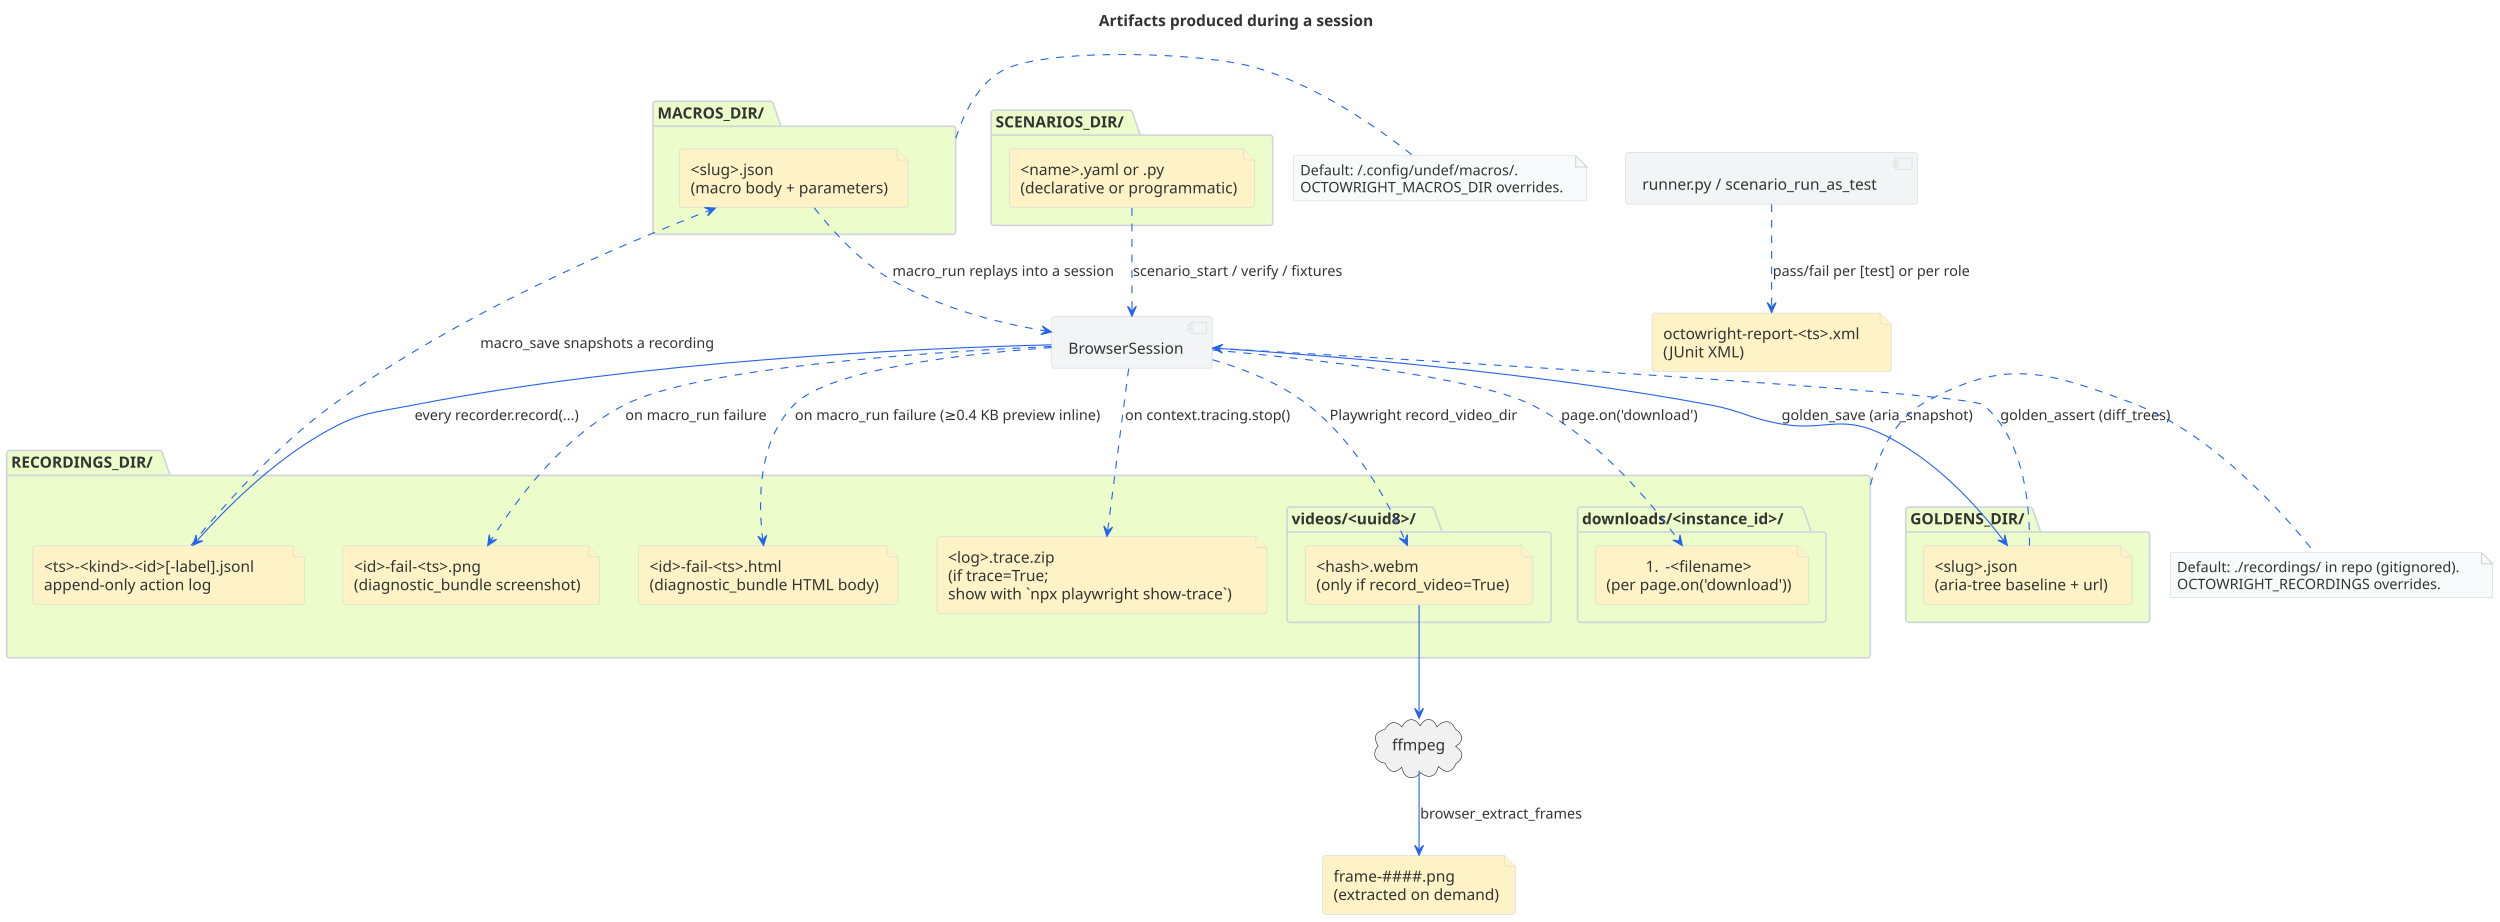
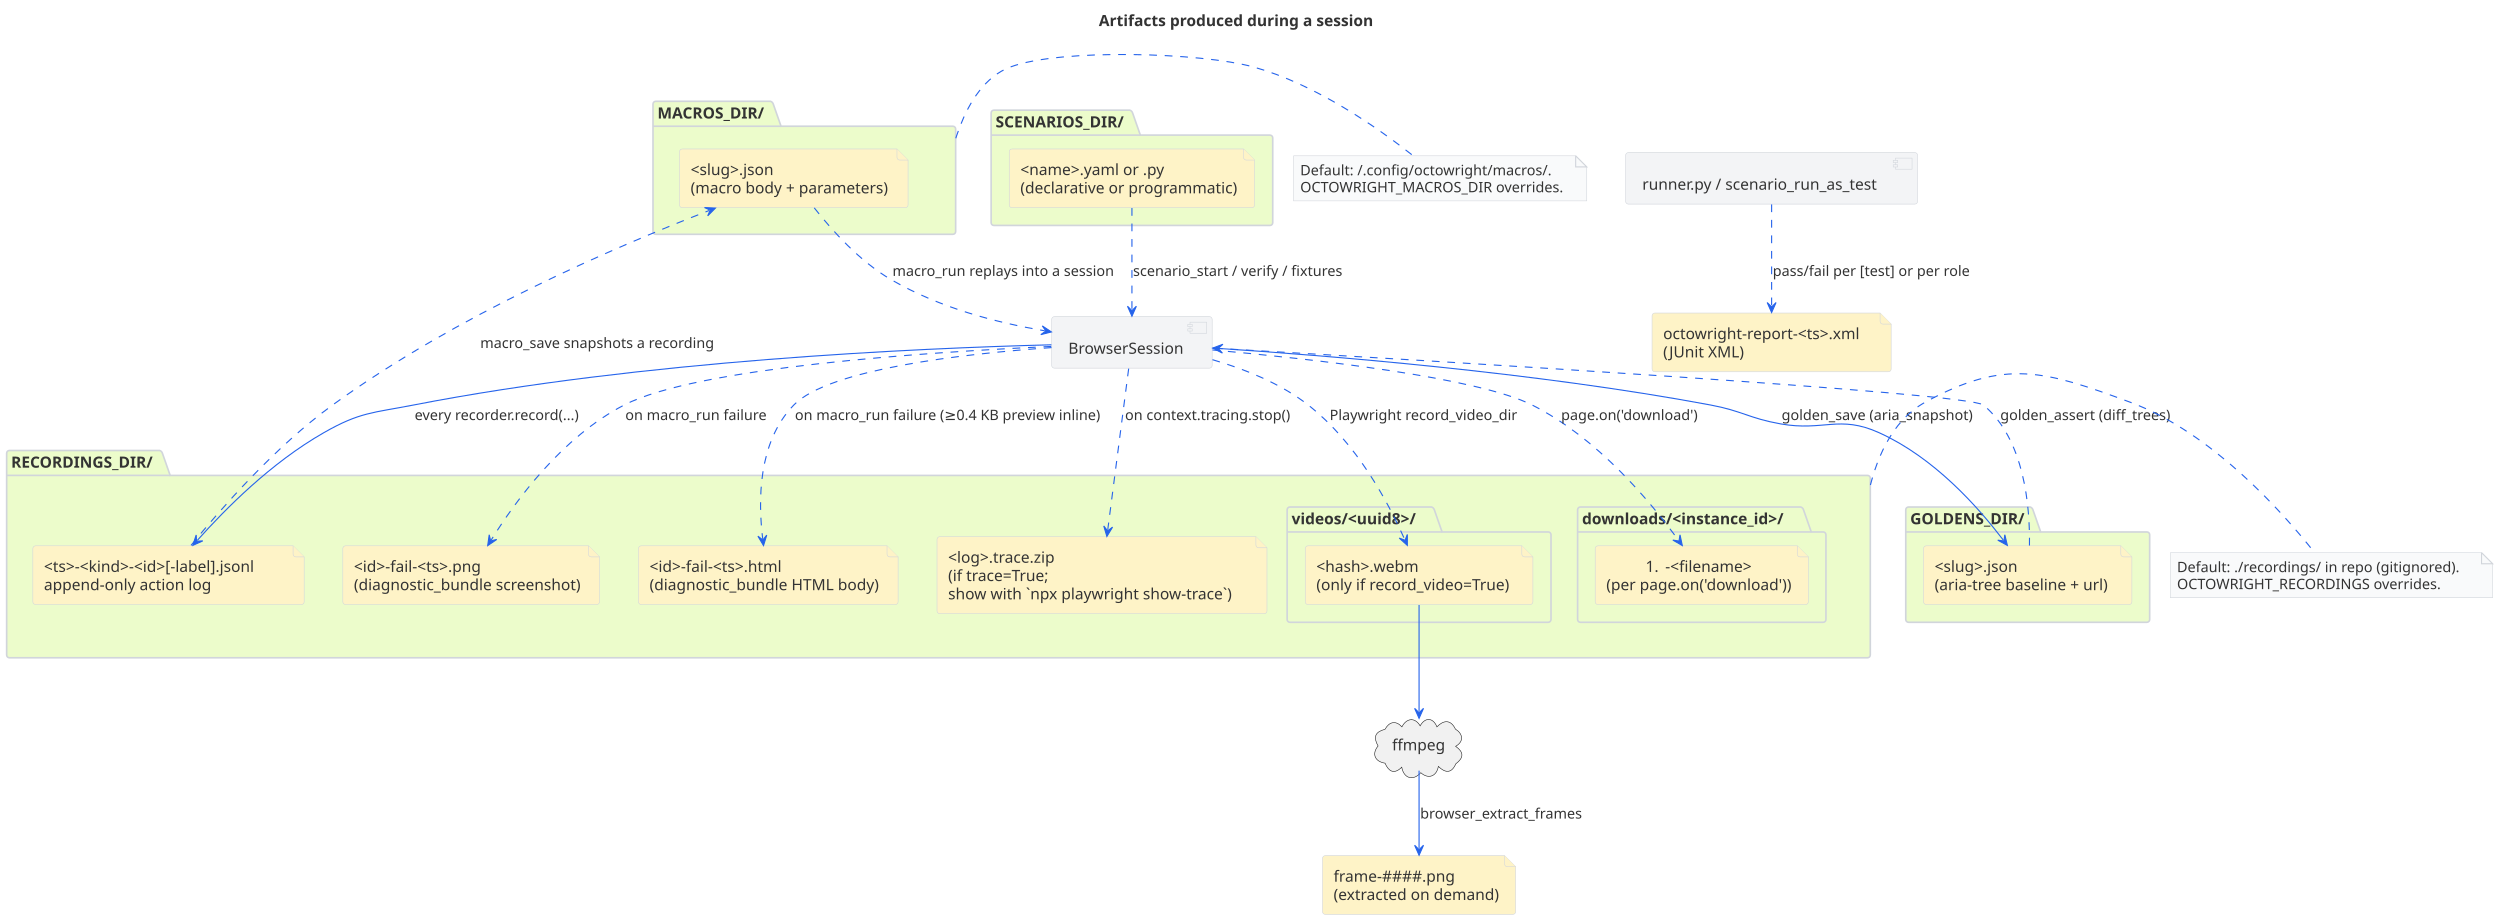
<svg xmlns="http://www.w3.org/2000/svg" contentStyleType="text/css" data-diagram-type="DESCRIPTION" height="831px" preserveAspectRatio="none" style="width:2255px;height:831px;background:#FFFFFF;" version="1.1" viewBox="0 0 2255 831" width="2255px" zoomAndPan="magnify">
  <defs />
  <g>
    <g class="title" data-source-line="5">
      <text fill="#333333" font-family="sans-serif" font-size="14" font-weight="bold" lengthAdjust="spacing" textLength="259.103" x="991.128" y="23.535">Artifacts produced during a session</text>
    </g>
    <g class="cluster" data-qualified-name="REC" data-source-line="21" id="ent0003">
      <path d="M8.5,406.328 L143.983,406.328 A3.75,3.75 0 0 1 146.483,408.828 L153.483,428.817 L1684.5,428.817 A2.5,2.5 0 0 1 1687,431.317 L1687,590.808 A2.5,2.5 0 0 1 1684.5,593.308 L8.5,593.308 A2.5,2.5 0 0 1 6,590.808 L6,408.828 A2.5,2.5 0 0 1 8.5,406.328" fill="#ECFCCB" style="stroke:#D1D5DB;stroke-width:1.5;" />
      <line style="stroke:#D1D5DB;stroke-width:1.5;" x1="6" x2="153.483" y1="428.817" y2="428.817" />
      <text fill="#333333" font-family="sans-serif" font-size="14" font-weight="bold" lengthAdjust="spacing" textLength="134.483" x="10" y="421.863">RECORDINGS_DIR/</text>
    </g>
    <g class="cluster" data-qualified-name="REC.VDIR" data-source-line="23" id="ent0005">
      <path d="M1163.5,457.328 L1291.252,457.328 A3.75,3.75 0 0 1 1293.752,459.828 L1300.752,479.817 L1396.5,479.817 A2.5,2.5 0 0 1 1399,482.317 L1399,558.808 A2.5,2.5 0 0 1 1396.5,561.308 L1163.5,561.308 A2.5,2.5 0 0 1 1161,558.808 L1161,459.828 A2.5,2.5 0 0 1 1163.5,457.328" fill="#ECFCCB" style="stroke:#D1D5DB;stroke-width:1.5;" />
      <line style="stroke:#D1D5DB;stroke-width:1.5;" x1="1161" x2="1300.752" y1="479.817" y2="479.817" />
      <text fill="#333333" font-family="sans-serif" font-size="14" font-weight="bold" lengthAdjust="spacing" textLength="126.752" x="1165" y="472.863">videos/&lt;uuid8&gt;/</text>
    </g>
    <g class="cluster" data-qualified-name="REC.DLDIR" data-source-line="26" id="ent0007">
      <path d="M1425.5,457.328 L1624.257,457.328 A3.75,3.75 0 0 1 1626.757,459.828 L1633.757,479.817 L1644.5,479.817 A2.5,2.5 0 0 1 1647,482.317 L1647,558.808 A2.5,2.5 0 0 1 1644.5,561.308 L1425.5,561.308 A2.5,2.5 0 0 1 1423,558.808 L1423,459.828 A2.5,2.5 0 0 1 1425.5,457.328" fill="#ECFCCB" style="stroke:#D1D5DB;stroke-width:1.5;" />
      <line style="stroke:#D1D5DB;stroke-width:1.5;" x1="1423" x2="1633.757" y1="479.817" y2="479.817" />
      <text fill="#333333" font-family="sans-serif" font-size="14" font-weight="bold" lengthAdjust="spacing" textLength="197.757" x="1427" y="472.863">downloads/&lt;instance_id&gt;/</text>
    </g>
    <g class="cluster" data-qualified-name="MAC" data-source-line="34" id="ent0012">
      <path d="M591.5,91.378 L694.991,91.378 A3.75,3.75 0 0 1 697.491,93.878 L704.491,113.867 L859.5,113.867 A2.5,2.5 0 0 1 862,116.367 L862,208.848 A2.5,2.5 0 0 1 859.5,211.348 L591.5,211.348 A2.5,2.5 0 0 1 589,208.848 L589,93.878 A2.5,2.5 0 0 1 591.5,91.378" fill="#ECFCCB" style="stroke:#D1D5DB;stroke-width:1.5;" />
      <line style="stroke:#D1D5DB;stroke-width:1.5;" x1="589" x2="704.491" y1="113.867" y2="113.867" />
      <text fill="#333333" font-family="sans-serif" font-size="14" font-weight="bold" lengthAdjust="spacing" textLength="102.491" x="593" y="106.913">MACROS_DIR/</text>
    </g>
    <g class="cluster" data-qualified-name="GOLD" data-source-line="38" id="ent0014">
      <path d="M1721.5,457.328 L1831.191,457.328 A3.75,3.75 0 0 1 1833.691,459.828 L1840.691,479.817 L1936.5,479.817 A2.5,2.5 0 0 1 1939,482.317 L1939,558.808 A2.5,2.5 0 0 1 1936.5,561.308 L1721.5,561.308 A2.5,2.5 0 0 1 1719,558.808 L1719,459.828 A2.5,2.5 0 0 1 1721.5,457.328" fill="#ECFCCB" style="stroke:#D1D5DB;stroke-width:1.5;" />
      <line style="stroke:#D1D5DB;stroke-width:1.5;" x1="1719" x2="1840.691" y1="479.817" y2="479.817" />
      <text fill="#333333" font-family="sans-serif" font-size="14" font-weight="bold" lengthAdjust="spacing" textLength="108.691" x="1723" y="472.863">GOLDENS_DIR/</text>
    </g>
    <g class="cluster" data-qualified-name="SCN" data-source-line="42" id="ent0016">
      <path d="M896.5,99.378 L1019.091,99.378 A3.75,3.75 0 0 1 1021.591,101.878 L1028.591,121.867 L1145.5,121.867 A2.5,2.5 0 0 1 1148,124.367 L1148,200.848 A2.5,2.5 0 0 1 1145.5,203.348 L896.5,203.348 A2.5,2.5 0 0 1 894,200.848 L894,101.878 A2.5,2.5 0 0 1 896.5,99.378" fill="#ECFCCB" style="stroke:#D1D5DB;stroke-width:1.5;" />
      <line style="stroke:#D1D5DB;stroke-width:1.5;" x1="894" x2="1028.591" y1="121.867" y2="121.867" />
      <text fill="#333333" font-family="sans-serif" font-size="14" font-weight="bold" lengthAdjust="spacing" textLength="121.591" x="898" y="114.913">SCENARIOS_DIR/</text>
    </g>
    <g class="entity" data-qualified-name="REC.JSONL" data-source-line="22" id="ent0004">
      <path d="M29.63,494.828 L29.63,542.805 A2.5,2.5 0 0 0 32.13,545.305 L271.868,545.305 A2.5,2.5 0 0 0 274.368,542.805 L274.368,502.328 L264.368,492.328 L32.13,492.328 A2.5,2.5 0 0 0 29.63,494.828" fill="#FEF3C7" style="stroke:#D1D5DB;stroke-width:0.5;" />
      <path d="M264.368,492.328 L264.368,499.828 A2.5,2.5 0 0 0 266.868,502.328 L274.368,502.328" fill="#FEF3C7" style="stroke:#D1D5DB;stroke-width:0.5;" />
      <text fill="#333333" font-family="sans-serif" font-size="14" lengthAdjust="spacing" textLength="224.738" x="39.63" y="515.863">&lt;ts&gt;-&lt;kind&gt;-&lt;id&gt;[-label].jsonl</text>
      <text fill="#333333" font-family="sans-serif" font-size="14" lengthAdjust="spacing" textLength="159.113" x="39.63" y="532.352">append-only action log</text>
    </g>
    <g class="entity" data-qualified-name="REC.FAILPNG" data-source-line="29" id="ent0009">
      <path d="M309.22,494.828 L309.22,542.805 A2.5,2.5 0 0 0 311.72,545.305 L538.285,545.305 A2.5,2.5 0 0 0 540.785,542.805 L540.785,502.328 L530.785,492.328 L311.72,492.328 A2.5,2.5 0 0 0 309.22,494.828" fill="#FEF3C7" style="stroke:#D1D5DB;stroke-width:0.5;" />
      <path d="M530.785,492.328 L530.785,499.828 A2.5,2.5 0 0 0 533.285,502.328 L540.785,502.328" fill="#FEF3C7" style="stroke:#D1D5DB;stroke-width:0.5;" />
      <text fill="#333333" font-family="sans-serif" font-size="14" lengthAdjust="spacing" textLength="137.58" x="319.22" y="515.863">&lt;id&gt;-fail-&lt;ts&gt;.png</text>
      <text fill="#333333" font-family="sans-serif" font-size="14" lengthAdjust="spacing" textLength="211.565" x="319.22" y="532.352">(diagnostic_bundle screenshot)</text>
    </g>
    <g class="entity" data-qualified-name="REC.FAILHTML" data-source-line="30" id="ent0010">
      <path d="M575.89,494.828 L575.89,542.805 A2.5,2.5 0 0 0 578.39,545.305 L807.601,545.305 A2.5,2.5 0 0 0 810.101,542.805 L810.101,502.328 L800.101,492.328 L578.39,492.328 A2.5,2.5 0 0 0 575.89,494.828" fill="#FEF3C7" style="stroke:#D1D5DB;stroke-width:0.5;" />
      <path d="M800.101,492.328 L800.101,499.828 A2.5,2.5 0 0 0 802.601,502.328 L810.101,502.328" fill="#FEF3C7" style="stroke:#D1D5DB;stroke-width:0.5;" />
      <text fill="#333333" font-family="sans-serif" font-size="14" lengthAdjust="spacing" textLength="142.393" x="585.89" y="515.863">&lt;id&gt;-fail-&lt;ts&gt;.html</text>
      <text fill="#333333" font-family="sans-serif" font-size="14" lengthAdjust="spacing" textLength="214.211" x="585.89" y="532.352">(diagnostic_bundle HTML body)</text>
    </g>
    <g class="entity" data-qualified-name="REC.TRACEZIP" data-source-line="31" id="ent0011">
      <path d="M845.19,486.578 L845.19,551.043 A2.5,2.5 0 0 0 847.69,553.543 L1140.318,553.543 A2.5,2.5 0 0 0 1142.818,551.043 L1142.818,494.078 L1132.818,484.078 L847.69,484.078 A2.5,2.5 0 0 0 845.19,486.578" fill="#FEF3C7" style="stroke:#D1D5DB;stroke-width:0.5;" />
      <path d="M1132.818,484.078 L1132.818,491.578 A2.5,2.5 0 0 0 1135.318,494.078 L1142.818,494.078" fill="#FEF3C7" style="stroke:#D1D5DB;stroke-width:0.5;" />
      <text fill="#333333" font-family="sans-serif" font-size="14" lengthAdjust="spacing" textLength="107.044" x="855.19" y="507.613">&lt;log&gt;.trace.zip</text>
      <text fill="#333333" font-family="sans-serif" font-size="14" lengthAdjust="spacing" textLength="98.472" x="855.19" y="524.102">(if trace=True;</text>
      <text fill="#333333" font-family="sans-serif" font-size="14" lengthAdjust="spacing" textLength="277.628" x="855.19" y="540.59">show with `npx playwright show-trace`)</text>
    </g>
    <g class="entity" data-qualified-name="REC.VDIR.WEBM" data-source-line="24" id="ent0006">
      <path d="M1177.33,494.828 L1177.33,542.805 A2.5,2.5 0 0 0 1179.83,545.305 L1380.18,545.305 A2.5,2.5 0 0 0 1382.68,542.805 L1382.68,502.328 L1372.68,492.328 L1179.83,492.328 A2.5,2.5 0 0 0 1177.33,494.828" fill="#FEF3C7" style="stroke:#D1D5DB;stroke-width:0.5;" />
      <path d="M1372.68,492.328 L1372.68,499.828 A2.5,2.5 0 0 0 1375.18,502.328 L1382.68,502.328" fill="#FEF3C7" style="stroke:#D1D5DB;stroke-width:0.5;" />
      <text fill="#333333" font-family="sans-serif" font-size="14" lengthAdjust="spacing" textLength="99.401" x="1187.33" y="515.863">&lt;hash&gt;.webm</text>
      <text fill="#333333" font-family="sans-serif" font-size="14" lengthAdjust="spacing" textLength="185.35" x="1187.33" y="532.352">(only if record_video=True)</text>
    </g>
    <g class="entity" data-qualified-name="REC.DLDIR.DLFILES" data-source-line="27" id="ent0008">
      <path d="M1438.87,494.828 L1438.87,542.805 A2.5,2.5 0 0 0 1441.37,545.305 L1628.629,545.305 A2.5,2.5 0 0 0 1631.129,542.805 L1631.129,502.328 L1621.129,492.328 L1441.37,492.328 A2.5,2.5 0 0 0 1438.87,494.828" fill="#FEF3C7" style="stroke:#D1D5DB;stroke-width:0.5;" />
      <path d="M1621.129,492.328 L1621.129,499.828 A2.5,2.5 0 0 0 1623.629,502.328 L1631.129,502.328" fill="#FEF3C7" style="stroke:#D1D5DB;stroke-width:0.5;" />
      <text fill="#333333" font-family="sans-serif" font-size="14" lengthAdjust="spacing" textLength="13.282" x="1484.294" y="515.863">1.</text>
      <text fill="#333333" font-family="sans-serif" font-size="14" lengthAdjust="spacing" textLength="88.689" x="1502.006" y="515.863">-&lt;filename&gt;</text>
      <text fill="#333333" font-family="sans-serif" font-size="14" lengthAdjust="spacing" textLength="172.259" x="1448.87" y="532.352">(per page.on('download'))</text>
    </g>
    <g class="entity" data-qualified-name="MAC.MACFILE" data-source-line="35" id="ent0013">
      <path d="M612.93,136.878 L612.93,184.855 A2.5,2.5 0 0 0 615.43,187.355 L816.566,187.355 A2.5,2.5 0 0 0 819.066,184.855 L819.066,144.378 L809.066,134.378 L615.43,134.378 A2.5,2.5 0 0 0 612.93,136.878" fill="#FEF3C7" style="stroke:#D1D5DB;stroke-width:0.5;" />
      <path d="M809.066,134.378 L809.066,141.878 A2.5,2.5 0 0 0 811.566,144.378 L819.066,144.378" fill="#FEF3C7" style="stroke:#D1D5DB;stroke-width:0.5;" />
      <text fill="#333333" font-family="sans-serif" font-size="14" lengthAdjust="spacing" textLength="83.973" x="622.93" y="157.913">&lt;slug&gt;.json</text>
      <text fill="#333333" font-family="sans-serif" font-size="14" lengthAdjust="spacing" textLength="186.136" x="622.93" y="174.402">(macro body + parameters)</text>
    </g>
    <g class="entity" data-qualified-name="GOLD.GOLDFILE" data-source-line="39" id="ent0015">
      <path d="M1735.02,494.828 L1735.02,542.805 A2.5,2.5 0 0 0 1737.52,545.305 L1920.472,545.305 A2.5,2.5 0 0 0 1922.972,542.805 L1922.972,502.328 L1912.972,492.328 L1737.52,492.328 A2.5,2.5 0 0 0 1735.02,494.828" fill="#FEF3C7" style="stroke:#D1D5DB;stroke-width:0.5;" />
      <path d="M1912.972,492.328 L1912.972,499.828 A2.5,2.5 0 0 0 1915.472,502.328 L1922.972,502.328" fill="#FEF3C7" style="stroke:#D1D5DB;stroke-width:0.5;" />
      <text fill="#333333" font-family="sans-serif" font-size="14" lengthAdjust="spacing" textLength="83.973" x="1745.02" y="515.863">&lt;slug&gt;.json</text>
      <text fill="#333333" font-family="sans-serif" font-size="14" lengthAdjust="spacing" textLength="167.952" x="1745.02" y="532.352">(aria-tree baseline + url)</text>
    </g>
    <g class="entity" data-qualified-name="SCN.SCNFILE" data-source-line="43" id="ent0017">
      <path d="M910.35,136.878 L910.35,184.855 A2.5,2.5 0 0 0 912.85,187.355 L1129.148,187.355 A2.5,2.5 0 0 0 1131.648,184.855 L1131.648,144.378 L1121.648,134.378 L912.85,134.378 A2.5,2.5 0 0 0 910.35,136.878" fill="#FEF3C7" style="stroke:#D1D5DB;stroke-width:0.5;" />
      <path d="M1121.648,134.378 L1121.648,141.878 A2.5,2.5 0 0 0 1124.148,144.378 L1131.648,144.378" fill="#FEF3C7" style="stroke:#D1D5DB;stroke-width:0.5;" />
      <text fill="#333333" font-family="sans-serif" font-size="14" lengthAdjust="spacing" textLength="139.884" x="920.35" y="157.913">&lt;name&gt;.yaml or .py</text>
      <text fill="#333333" font-family="sans-serif" font-size="14" lengthAdjust="spacing" textLength="201.298" x="920.35" y="174.402">(declarative or programmatic)</text>
    </g>
    <g class="entity" data-qualified-name="SESSION" data-source-line="19" id="ent0002">
      <rect fill="#F3F4F6" height="46.488" rx="2.5" ry="2.5" style="stroke:#D1D5DB;stroke-width:0.5;" width="144.781" x="948.61" y="285.598" />
      <rect fill="#F3F4F6" height="10" style="stroke:#D1D5DB;stroke-width:0.5;" width="15" x="1073.391" y="290.598" />
      <rect fill="#F3F4F6" height="2" style="stroke:#D1D5DB;stroke-width:0.5;" width="4" x="1071.391" y="292.598" />
      <rect fill="#F3F4F6" height="2" style="stroke:#D1D5DB;stroke-width:0.5;" width="4" x="1071.391" y="296.598" />
      <text fill="#333333" font-family="sans-serif" font-size="14" lengthAdjust="spacing" textLength="104.781" x="963.61" y="319.133">BrowserSession</text>
    </g>
    <g class="entity" data-qualified-name="FFMPEG" data-source-line="46" id="ent0018">
      <path d="M1249.303,657.825 C1252.993,650.998 1258.961,649.551 1264.528,655.607 C1268.588,647.87 1276.046,646.52 1280.981,654.704 C1285.461,646.728 1292.645,647.102 1296.12,655.626 C1302.088,649.36 1308.633,648.874 1312.786,657.639 C1319.58,661.827 1320.733,668.791 1312.993,673.173 C1320.565,678.522 1320.419,683.508 1313.133,688.988 C1309.191,697.99 1303.558,697.235 1297.391,691.339 C1295.852,700.213 1288.474,703.207 1281.555,696.982 C1274.622,704.764 1266.155,702.125 1264.381,692.026 C1257.556,698.773 1252.624,696.011 1249.262,688.383 C1240.427,687.003 1236.96,680.254 1243.019,672.877 C1238.505,664.888 1240.276,660.162 1249.303,657.825" fill="#F1F1F1" style="stroke:#181818;stroke-width:0.5;" />
      <text fill="#333333" font-family="sans-serif" font-size="14" lengthAdjust="spacing" textLength="48.706" x="1255.65" y="676.843">ffmpeg</text>
    </g>
    <g class="entity" data-qualified-name="FRAMES" data-source-line="47" id="ent0019">
      <path d="M1192.87,774.288 L1192.87,822.265 A2.5,2.5 0 0 0 1195.37,824.765 L1364.637,824.765 A2.5,2.5 0 0 0 1367.137,822.265 L1367.137,781.788 L1357.137,771.788 L1195.37,771.788 A2.5,2.5 0 0 0 1192.87,774.288" fill="#FEF3C7" style="stroke:#D1D5DB;stroke-width:0.5;" />
      <path d="M1357.137,771.788 L1357.137,779.288 A2.5,2.5 0 0 0 1359.637,781.788 L1367.137,781.788" fill="#FEF3C7" style="stroke:#D1D5DB;stroke-width:0.5;" />
      <text fill="#333333" font-family="sans-serif" font-size="14" lengthAdjust="spacing" textLength="113.647" x="1202.87" y="795.323">frame-####.png</text>
      <text fill="#333333" font-family="sans-serif" font-size="14" lengthAdjust="spacing" textLength="154.267" x="1202.87" y="811.812">(extracted on demand)</text>
    </g>
    <g class="entity" data-qualified-name="JUNIT" data-source-line="48" id="ent0020">
      <path d="M1490.15,284.848 L1490.15,332.825 A2.5,2.5 0 0 0 1492.65,335.325 L1703.342,335.325 A2.5,2.5 0 0 0 1705.842,332.825 L1705.842,292.348 L1695.842,282.348 L1492.65,282.348 A2.5,2.5 0 0 0 1490.15,284.848" fill="#FEF3C7" style="stroke:#D1D5DB;stroke-width:0.5;" />
      <path d="M1695.842,282.348 L1695.842,289.848 A2.5,2.5 0 0 0 1698.342,292.348 L1705.842,292.348" fill="#FEF3C7" style="stroke:#D1D5DB;stroke-width:0.5;" />
      <text fill="#333333" font-family="sans-serif" font-size="14" lengthAdjust="spacing" textLength="195.692" x="1500.15" y="305.883">octowright-report-&lt;ts&gt;.xml</text>
      <text fill="#333333" font-family="sans-serif" font-size="14" lengthAdjust="spacing" textLength="73.849" x="1500.15" y="322.372">(JUnit XML)</text>
    </g>
    <g class="entity" data-qualified-name="runner.py . scenario_run_as_test" data-source-line="68" id="ent0034">
      <rect fill="#F3F4F6" height="46.488" rx="2.5" ry="2.5" style="stroke:#D1D5DB;stroke-width:0.5;" width="263.364" x="1466.32" y="137.618" />
      <rect fill="#F3F4F6" height="10" style="stroke:#D1D5DB;stroke-width:0.5;" width="15" x="1709.684" y="142.618" />
      <rect fill="#F3F4F6" height="2" style="stroke:#D1D5DB;stroke-width:0.5;" width="4" x="1707.684" y="144.618" />
      <rect fill="#F3F4F6" height="2" style="stroke:#D1D5DB;stroke-width:0.5;" width="4" x="1707.684" y="148.618" />
      <text fill="#333333" font-family="sans-serif" font-size="14" lengthAdjust="spacing" textLength="223.364" x="1481.32" y="171.153">runner.py / scenario_run_as_test</text>
    </g>
    <g class="entity" data-qualified-name="GMN36" data-source-line="71" id="ent0037">
      <path d="M1957.64,498.508 L1957.64,539.129 L2248.358,539.129 L2248.358,508.508 L2238.358,498.508 L1957.64,498.508" fill="#F9FAFB" style="stroke:#D1D5DB;stroke-width:0.5;" />
      <path d="M2238.358,498.508 L2238.358,508.508 L2248.358,508.508 L2238.358,498.508" fill="#F9FAFB" style="stroke:#D1D5DB;stroke-width:1;" />
      <text fill="#333333" font-family="sans-serif" font-size="13" lengthAdjust="spacing" textLength="269.718" x="1963.64" y="516.077">Default: ./recordings/ in repo (gitignored).</text>
      <text fill="#333333" font-family="sans-serif" font-size="13" lengthAdjust="spacing" textLength="242.861" x="1963.64" y="531.387">OCTOWRIGHT_RECORDINGS overrides.</text>
    </g>
    <g class="entity" data-qualified-name="GMN39" data-source-line="76" id="ent0040">
      <path d="M1166.76,140.548 L1166.76,181.169 L1431.243,181.169 L1431.243,150.548 L1421.243,140.548 L1166.76,140.548" fill="#F9FAFB" style="stroke:#D1D5DB;stroke-width:0.5;" />
      <path d="M1421.243,140.548 L1421.243,150.548 L1431.243,150.548 L1421.243,140.548" fill="#F9FAFB" style="stroke:#D1D5DB;stroke-width:1;" />
-       <text fill="#333333" font-family="sans-serif" font-size="13" lengthAdjust="spacing" textLength="210.952" x="1172.76" y="158.117">Default: /.config/undef/macros/.</text>
+       <text fill="#333333" font-family="sans-serif" font-size="13" lengthAdjust="spacing" textLength="242.233" x="1172.76" y="158.117">Default: /.config/octowright/macros/.</text>
      <text fill="#333333" font-family="sans-serif" font-size="13" lengthAdjust="spacing" textLength="243.483" x="1172.76" y="173.427">OCTOWRIGHT_MACROS_DIR overrides.</text>
    </g>
    <g class="link" data-entity-1="ent0002" data-entity-2="ent0004" data-link-type="dependency" data-source-line="50" id="lnk21">
      <path d="M948.39,311.008 C827.81,314.078 579.14,325.168 373,365.328 C336.02,372.528 324.71,371.638 292,390.328 C244.47,417.478 203.546,458.763 177.936,487.443" fill="none" id="SESSION-to-JSONL" style="stroke:#2563EB;stroke-width:1;" />
      <polygon fill="#2563EB" points="173.94,491.918,182.918,487.869,177.27,488.189,176.951,482.541,173.94,491.918" style="stroke:#2563EB;stroke-width:1;" />
      <text fill="#333333" font-family="sans-serif" font-size="13" lengthAdjust="spacing" textLength="156.324" x="374" y="378.897">every recorder.record(...)</text>
    </g>
    <g class="link" data-entity-1="ent0002" data-entity-2="ent0006" data-link-type="dependency" data-source-line="51" id="lnk22">
      <path d="M1093.63,324.428 C1122.63,332.858 1155,345.798 1180,365.328 C1223.66,399.428 1251.915,452.689 1266.975,486.439" fill="none" id="SESSION-to-WEBM" style="stroke:#2563EB;stroke-width:1;stroke-dasharray:7,7;" />
      <polygon fill="#2563EB" points="1269.42,491.918,1269.405,482.069,1267.382,487.352,1262.1,485.329,1269.42,491.918" style="stroke:#2563EB;stroke-width:1;" />
      <text fill="#333333" font-family="sans-serif" font-size="13" lengthAdjust="spacing" textLength="174.021" x="1199.32" y="378.897">Playwright record_video_dir</text>
    </g>
    <g class="link" data-entity-1="ent0002" data-entity-2="ent0008" data-link-type="dependency" data-source-line="52" id="lnk23">
      <path d="M1093.62,315.648 C1184.12,323.798 1332.84,340.468 1382,365.328 C1441.41,395.358 1488.464,452.204 1513.894,487.214" fill="none" id="SESSION-to-DLFILES" style="stroke:#2563EB;stroke-width:1;stroke-dasharray:7,7;" />
      <polygon fill="#2563EB" points="1517.42,492.068,1515.367,482.436,1514.482,488.023,1508.894,487.137,1517.42,492.068" style="stroke:#2563EB;stroke-width:1;" />
      <text fill="#333333" font-family="sans-serif" font-size="13" lengthAdjust="spacing" textLength="126.642" x="1408.1" y="378.897">page.on('download')</text>
    </g>
    <g class="link" data-entity-1="ent0002" data-entity-2="ent0009" data-link-type="dependency" data-source-line="53" id="lnk24">
      <path d="M948.22,312.498 C836.41,317.598 628.43,331.438 563,365.328 C506.57,394.558 465.064,451.767 443.084,487.027" fill="none" id="SESSION-to-FAILPNG" style="stroke:#2563EB;stroke-width:1;stroke-dasharray:7,7;" />
      <polygon fill="#2563EB" points="439.91,492.118,448.065,486.597,442.555,487.875,441.277,482.365,439.91,492.118" style="stroke:#2563EB;stroke-width:1;" />
      <text fill="#333333" font-family="sans-serif" font-size="13" lengthAdjust="spacing" textLength="131.619" x="564" y="378.897">on macro_run failure</text>
    </g>
    <g class="link" data-entity-1="ent0002" data-entity-2="ent0010" data-link-type="dependency" data-source-line="54" id="lnk25">
      <path d="M948.46,313.528 C868.63,319.158 747.43,332.928 716,365.328 C683.28,399.048 683.892,452.241 687.972,486.111" fill="none" id="SESSION-to-FAILHTML" style="stroke:#2563EB;stroke-width:1;stroke-dasharray:7,7;" />
      <polygon fill="#2563EB" points="688.69,492.068,691.585,482.654,688.092,487.104,683.642,483.611,688.69,492.068" style="stroke:#2563EB;stroke-width:1;" />
      <text fill="#333333" font-family="sans-serif" font-size="13" lengthAdjust="spacing" textLength="286.527" x="717" y="378.897">on macro_run failure (≥0.4 KB preview inline)</text>
    </g>
    <g class="link" data-entity-1="ent0002" data-entity-2="ent0011" data-link-type="dependency" data-source-line="55" id="lnk26">
      <path d="M1018.06,332.488 C1013.32,369.028 1004.722,435.208 999.182,477.908" fill="none" id="SESSION-to-TRACEZIP" style="stroke:#2563EB;stroke-width:1;stroke-dasharray:7,7;" />
      <polygon fill="#2563EB" points="998.41,483.858,1003.535,475.448,999.053,478.9,995.601,474.418,998.41,483.858" style="stroke:#2563EB;stroke-width:1;" />
      <text fill="#333333" font-family="sans-serif" font-size="13" lengthAdjust="spacing" textLength="156.108" x="1014.76" y="378.897">on context.tracing.stop()</text>
    </g>
    <g class="link" data-entity-1="ent0004" data-entity-2="ent0013" data-link-type="dependency" data-source-line="57" id="lnk27">
      <path d="M172.29,491.938 C198.91,459.268 248.34,402.808 300,365.328 C411.12,284.718 553.485,223.286 639.705,189.876" fill="none" id="JSONL-to-MACFILE" style="stroke:#2563EB;stroke-width:1;stroke-dasharray:7,7;" />
      <polygon fill="#2563EB" points="645.3,187.708,635.463,187.23,640.638,189.515,638.353,194.69,645.3,187.708" style="stroke:#2563EB;stroke-width:1;" />
      <text fill="#333333" font-family="sans-serif" font-size="13" lengthAdjust="spacing" textLength="217.94" x="433.16" y="313.907">macro_save snapshots a recording</text>
    </g>
    <g class="link" data-entity-1="ent0013" data-entity-2="ent0002" data-link-type="dependency" data-source-line="58" id="lnk28">
      <path d="M734.46,187.498 C750.57,208.018 775.74,235.988 804,252.348 C848.25,277.968 898.385,290.901 942.435,298.401" fill="none" id="MACFILE-to-SESSION" style="stroke:#2563EB;stroke-width:1;stroke-dasharray:7,7;" />
      <polygon fill="#2563EB" points="948.35,299.408,940.149,293.954,943.421,298.569,938.806,301.841,948.35,299.408" style="stroke:#2563EB;stroke-width:1;" />
      <text fill="#333333" font-family="sans-serif" font-size="13" lengthAdjust="spacing" textLength="207.575" x="805" y="248.917">macro_run replays into a session</text>
    </g>
    <g class="link" data-entity-1="ent0002" data-entity-2="ent0015" data-link-type="dependency" data-source-line="60" id="lnk29">
      <path d="M1093.72,313.938 C1195.06,320.468 1384.21,335.658 1543,365.328 C1571.51,370.658 1577.45,377.228 1606,382.328 C1645.1,389.308 1658.82,373.948 1695,390.328 C1744.73,412.838 1783.857,456.901 1806.987,487.171" fill="none" id="SESSION-to-GOLDFILE" style="stroke:#2563EB;stroke-width:1;" />
      <polygon fill="#2563EB" points="1810.63,491.938,1808.344,482.358,1807.594,487.965,1801.987,487.216,1810.63,491.938" style="stroke:#2563EB;stroke-width:1;" />
      <text fill="#333333" font-family="sans-serif" font-size="13" lengthAdjust="spacing" textLength="177.722" x="1607" y="378.897">golden_save (aria_snapshot)</text>
    </g>
    <g class="link" data-entity-1="ent0015" data-entity-2="ent0002" data-link-type="dependency" data-source-line="61" id="lnk30">
      <path d="M1830.57,492.058 C1831.12,457.328 1826.26,396.278 1789,365.328 C1775.71,354.288 1288.95,325.234 1099.85,314.334" fill="none" id="GOLDFILE-to-SESSION" style="stroke:#2563EB;stroke-width:1;stroke-dasharray:7,7;" />
      <polygon fill="#2563EB" points="1093.86,313.988,1102.615,318.5,1098.852,314.276,1103.075,310.513,1093.86,313.988" style="stroke:#2563EB;stroke-width:1;" />
      <text fill="#333333" font-family="sans-serif" font-size="13" lengthAdjust="spacing" textLength="159.561" x="1804.22" y="378.897">golden_assert (diff_trees)</text>
    </g>
    <g class="link" data-entity-1="ent0017" data-entity-2="ent0002" data-link-type="dependency" data-source-line="63" id="lnk31">
      <path d="M1021,187.628 C1021,215.288 1021,252.818 1021,279.208" fill="none" id="SCNFILE-to-SESSION" style="stroke:#2563EB;stroke-width:1;stroke-dasharray:7,7;" />
      <polygon fill="#2563EB" points="1021,285.208,1025,276.208,1021,280.208,1017,276.208,1021,285.208" style="stroke:#2563EB;stroke-width:1;" />
      <text fill="#333333" font-family="sans-serif" font-size="13" lengthAdjust="spacing" textLength="201.525" x="1022" y="248.917">scenario_start / verify / fixtures</text>
    </g>
    <g class="link" data-entity-1="ent0006" data-entity-2="ent0018" data-link-type="dependency" data-source-line="65" id="lnk32">
      <path d="M1280,545.728 C1280,574.518 1280,614.538 1280,641.928" fill="none" id="WEBM-to-FFMPEG" style="stroke:#2563EB;stroke-width:1;" />
      <polygon fill="#2563EB" points="1280,647.928,1284,638.928,1280,642.928,1276,638.928,1280,647.928" style="stroke:#2563EB;stroke-width:1;" />
    </g>
    <g class="link" data-entity-1="ent0018" data-entity-2="ent0019" data-link-type="dependency" data-source-line="66" id="lnk33">
      <path d="M1280,695.138 C1280,716.618 1280,742.908 1280,765.408" fill="none" id="FFMPEG-to-FRAMES" style="stroke:#2563EB;stroke-width:1;" />
      <polygon fill="#2563EB" points="1280,771.408,1284,762.408,1280,766.408,1276,762.408,1280,771.408" style="stroke:#2563EB;stroke-width:1;" />
      <text fill="#333333" font-family="sans-serif" font-size="13" lengthAdjust="spacing" textLength="151.074" x="1281" y="738.357">browser_extract_frames</text>
    </g>
    <g class="link" data-entity-1="ent0034" data-entity-2="ent0020" data-link-type="dependency" data-source-line="68" id="lnk35">
      <path d="M1598,184.348 C1598,210.658 1598,248.148 1598,275.868" fill="none" id="runner.py / scenario_run_as_test-to-JUNIT" style="stroke:#2563EB;stroke-width:1;stroke-dasharray:7,7;" />
      <polygon fill="#2563EB" points="1598,281.868,1602,272.868,1598,276.868,1594,272.868,1598,281.868" style="stroke:#2563EB;stroke-width:1;" />
      <text fill="#333333" font-family="sans-serif" font-size="13" lengthAdjust="spacing" textLength="186.621" x="1599" y="248.917">pass/fail per [test] or per role</text>
    </g>
    <g class="link" data-entity-1="ent0003" data-entity-2="ent0037" data-link-type="association" data-source-line="71" id="lnk38">
      <path d="M1687.101,437.485 C1687.169,437.221 1687.237,436.959 1687.306,436.695 C1688.407,432.488 1689.646,428.277 1691.04,424.107 C1693.828,415.767 1697.237,407.591 1701.399,399.925 C1709.725,384.592 1721.068,371.301 1736.5,362.828 C1808.58,323.258 1844.4,334.248 1921.5,362.828 C1995.33,390.188 2059.31,462.518 2087.57,498.248" fill="none" id="REC-GMN36" style="stroke:#2563EB;stroke-width:1;stroke-dasharray:7,7;" />
    </g>
    <g class="link" data-entity-1="ent0012" data-entity-2="ent0040" data-link-type="association" data-source-line="76" id="lnk41">
      <path d="M862.122,124.727 C862.174,124.562 862.227,124.397 862.281,124.231 C862.494,123.568 862.712,122.902 862.935,122.233 C863.827,119.556 864.801,116.828 865.864,114.081 C874.362,92.103 888.5,68.883 911.5,60.378 C957.14,43.488 1083.58,47.448 1130.5,60.378 C1186.65,75.848 1242.97,115.488 1274.18,140.098" fill="none" id="MAC-GMN39" style="stroke:#2563EB;stroke-width:1;stroke-dasharray:7,7;" />
    </g>
  </g>
</svg>
